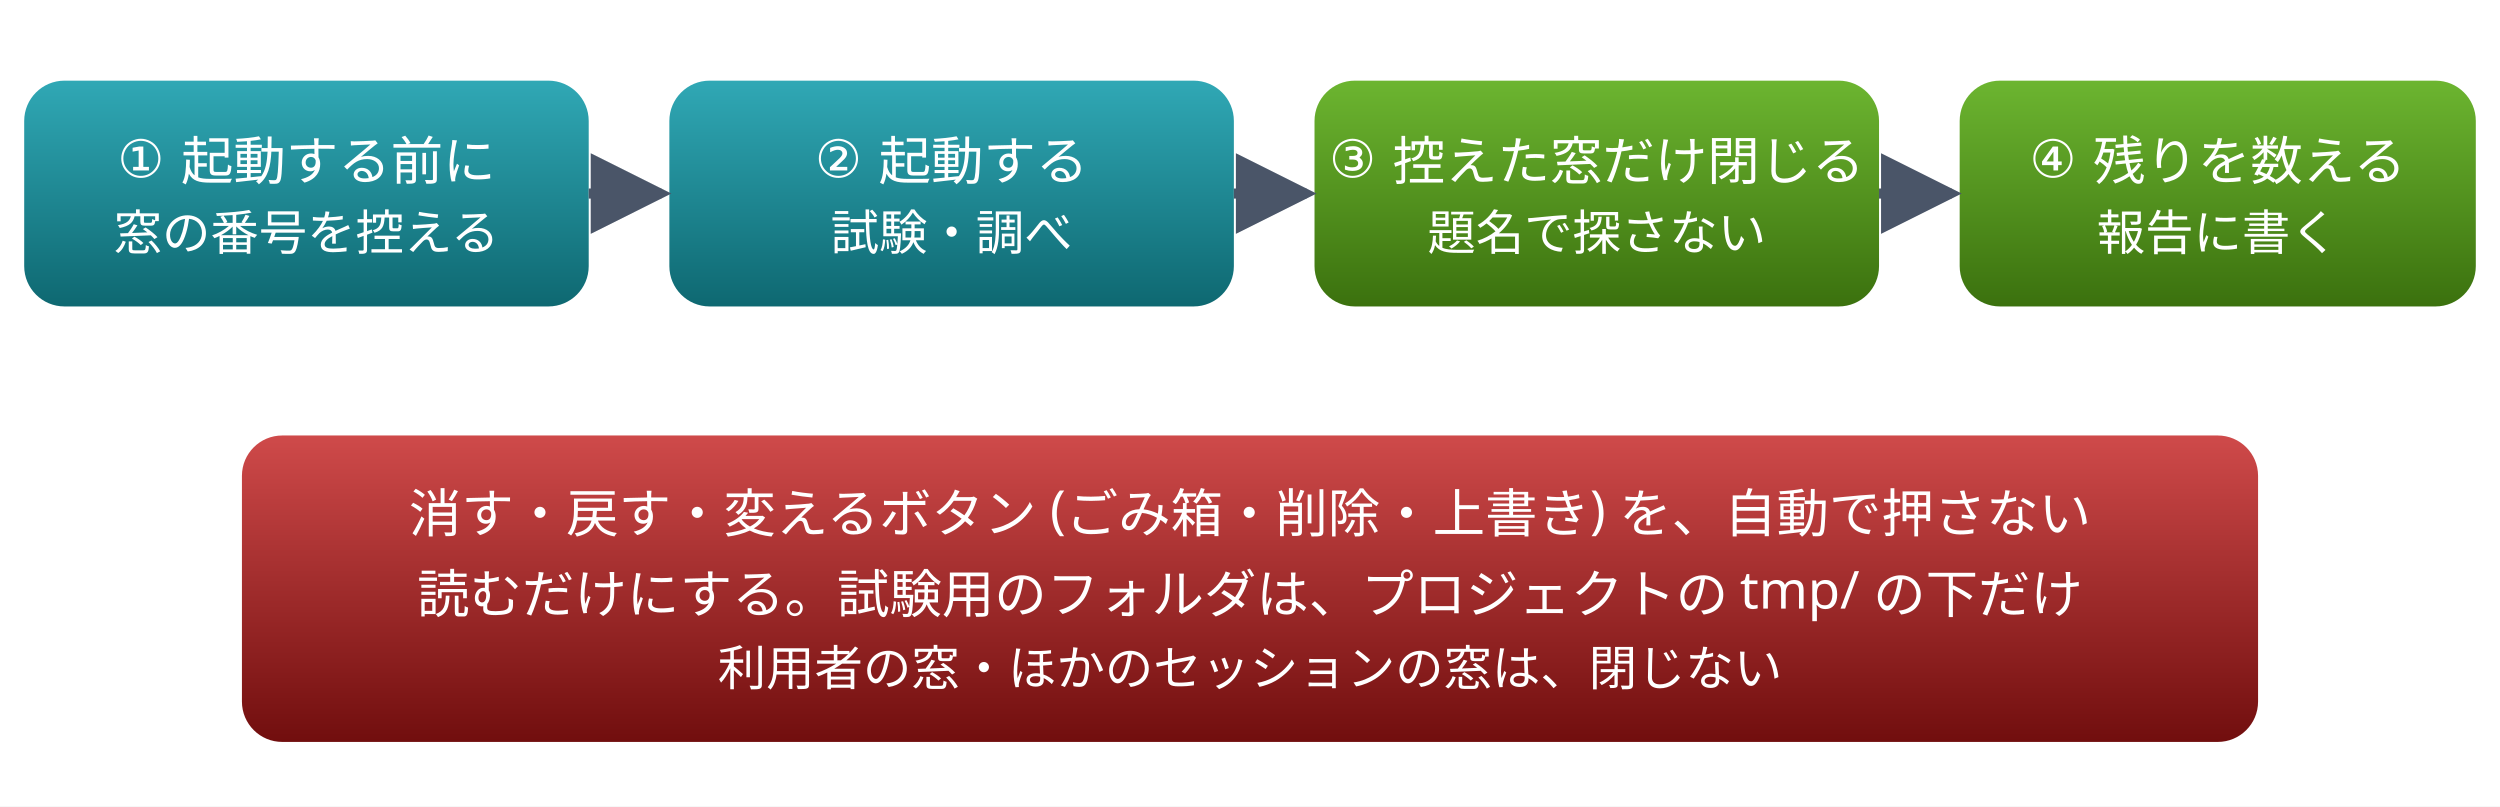
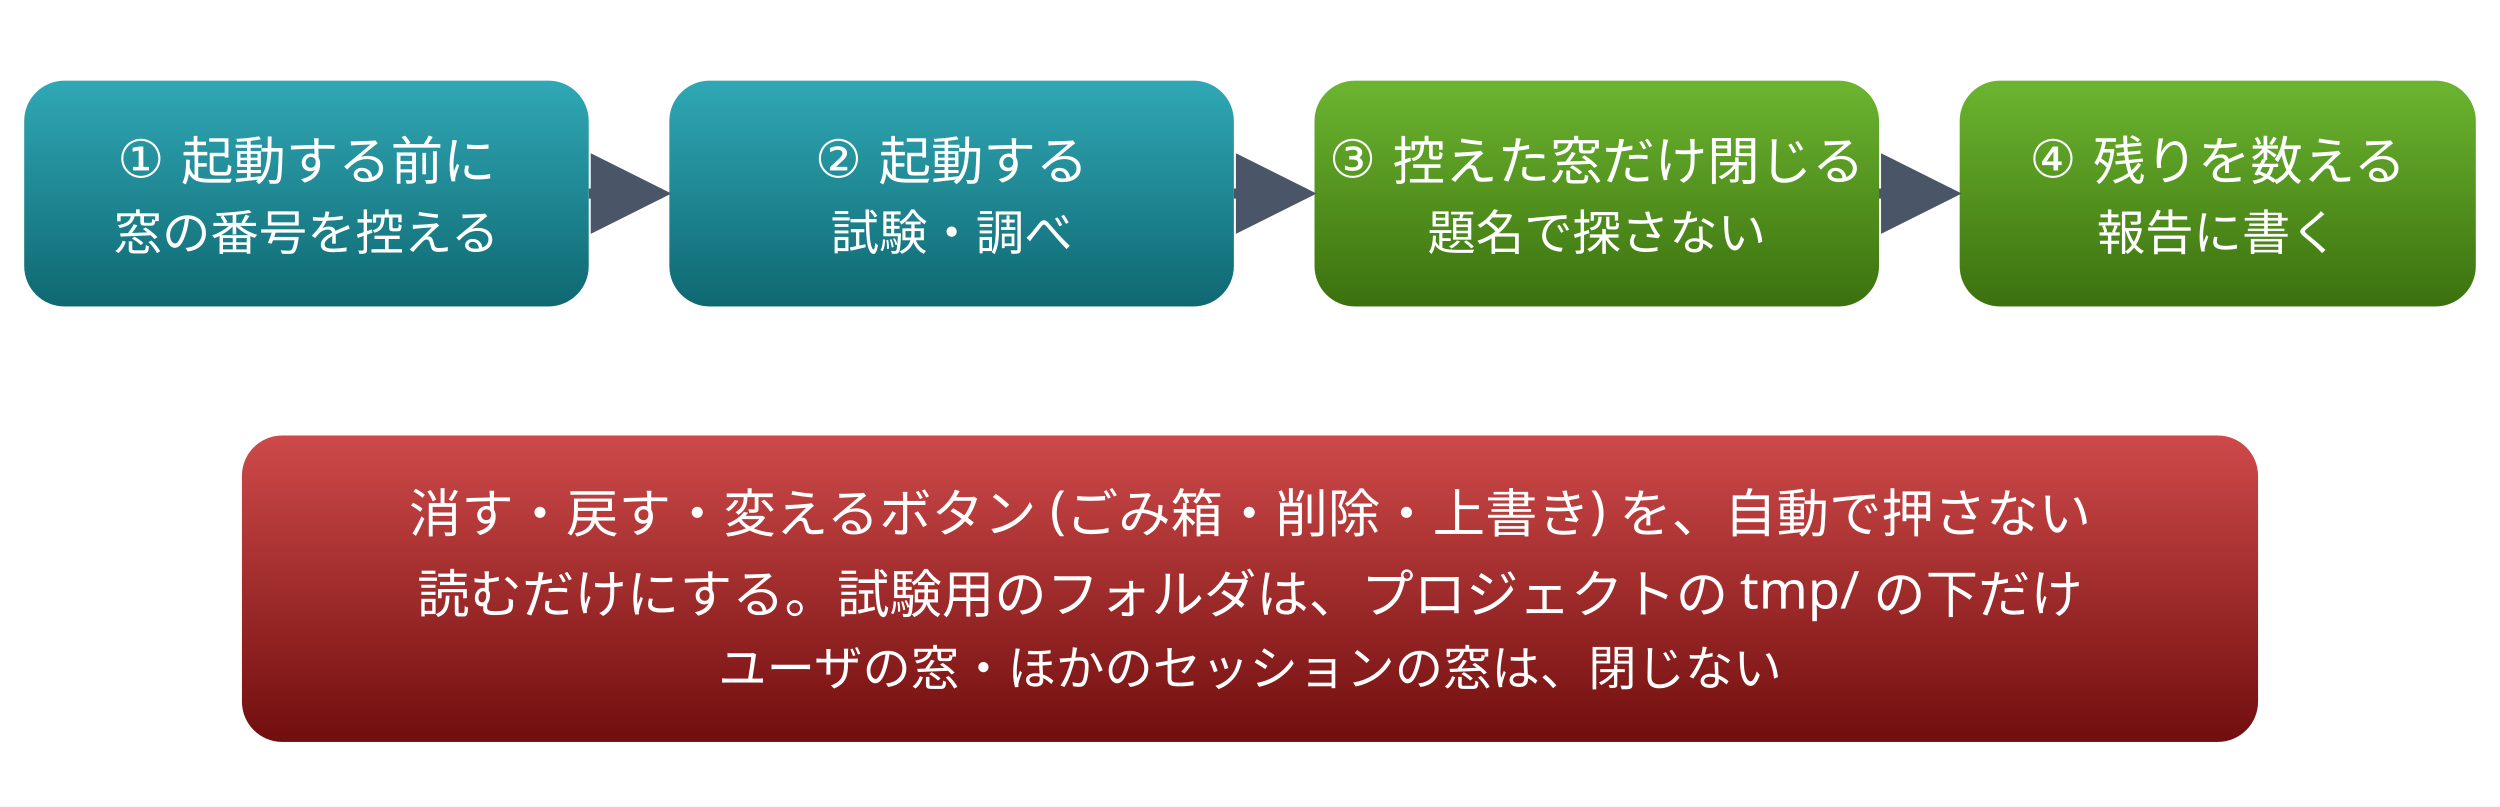
<svg xmlns="http://www.w3.org/2000/svg" viewBox="0 0 620 200" width="620" height="200" role="img" aria-label="起動前に窓の番号を控え、その窓だけを閉じ、残りを数える図" font-family="Segoe UI, Yu Gothic UI, Meiryo, sans-serif">
  <defs>
    <linearGradient id="i1" x1="0" y1="1" x2="0" y2="0">
      <stop offset="0" stop-color="hsl(186,78%,25%)" />
      <stop offset="1" stop-color="hsl(186,58%,45%)" />
    </linearGradient>
    <linearGradient id="i2" x1="0" y1="1" x2="0" y2="0">
      <stop offset="0" stop-color="hsl(93,78%,25%)" />
      <stop offset="1" stop-color="hsl(93,58%,45%)" />
    </linearGradient>
    <linearGradient id="i3" x1="0" y1="1" x2="0" y2="0">
      <stop offset="0" stop-color="hsl(0,78%,25%)" />
      <stop offset="1" stop-color="hsl(0,58%,55%)" />
    </linearGradient>
    <marker id="i4" markerWidth="8" markerHeight="8" refX="7" refY="4" orient="auto">
      <path d="M0 0 L8 4 L0 8 Z" fill="#4a5568" />
    </marker>
  </defs>
  <rect width="100%" height="100%" fill="#ffffff" />
  <rect x="6" y="20" width="140" height="56" rx="10" fill="url(#i1)" />
  <text x="76" y="44" fill="#fff" font-size="13" text-anchor="middle">① 起動する前に</text>
  <text x="76" y="62" fill="#fff" font-size="12" text-anchor="middle">窓の番号を控える</text>
  <rect x="166" y="20" width="140" height="56" rx="10" fill="url(#i1)" />
  <text x="236" y="44" fill="#fff" font-size="13" text-anchor="middle">② 起動する</text>
  <text x="236" y="62" fill="#fff" font-size="12" text-anchor="middle">試験・調べ</text>
  <rect x="326" y="20" width="140" height="56" rx="10" fill="url(#i2)" />
  <text x="396" y="44" fill="#fff" font-size="13" text-anchor="middle">③ 控えた窓だけ閉じる</text>
  <text x="396" y="62" fill="#fff" font-size="12" text-anchor="middle">題名で探さない</text>
  <rect x="486" y="20" width="128" height="56" rx="10" fill="url(#i2)" />
  <text x="550" y="44" fill="#fff" font-size="13" text-anchor="middle">④ 残りを数える</text>
  <text x="550" y="62" fill="#fff" font-size="12" text-anchor="middle">報告に書く</text>
  <path d="M146 48 H164" stroke="#4a5568" stroke-width="2.5" marker-end="url(#i4)" />
  <path d="M306 48 H324" stroke="#4a5568" stroke-width="2.5" marker-end="url(#i4)" />
  <path d="M466 48 H484" stroke="#4a5568" stroke-width="2.5" marker-end="url(#i4)" />
  <rect x="60" y="108" width="500" height="76" rx="10" fill="url(#i3)" />
  <text x="310" y="132" fill="#fff" font-size="13" text-anchor="middle">消す・戻す・変えるボタン (ごみ箱・削除・上書き) を、自動で押さない</text>
  <text x="310" y="152" fill="#fff" font-size="13" text-anchor="middle">読むだけにする。試験用のフォルダは、プロジェクトの tmp/ の下だけ</text>
-   <text x="310" y="170" fill="#fff" font-size="12" text-anchor="middle">利用者の窓・ほかのセッションの窓は、閉じない</text>
+   <text x="310" y="170" fill="#fff" font-size="12" text-anchor="middle">ユーザの窓・ほかのセッションの窓は、閉じない</text>
</svg>
